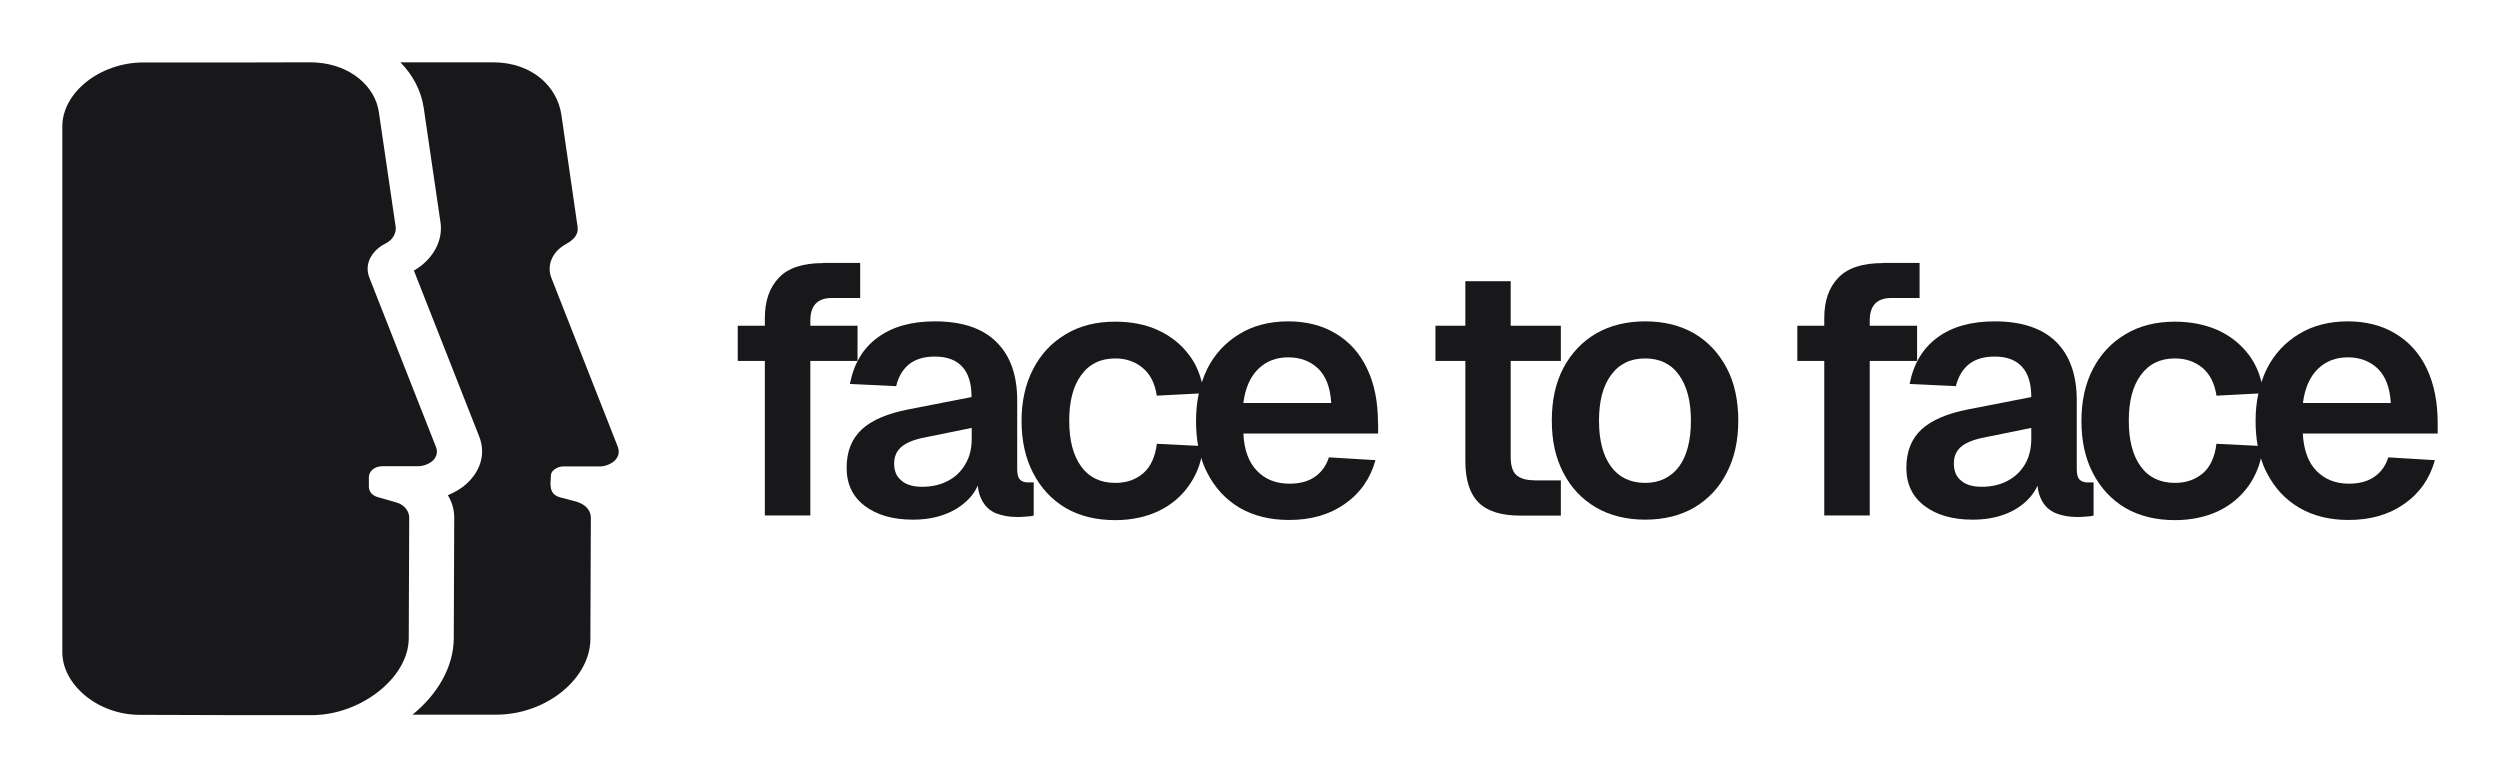
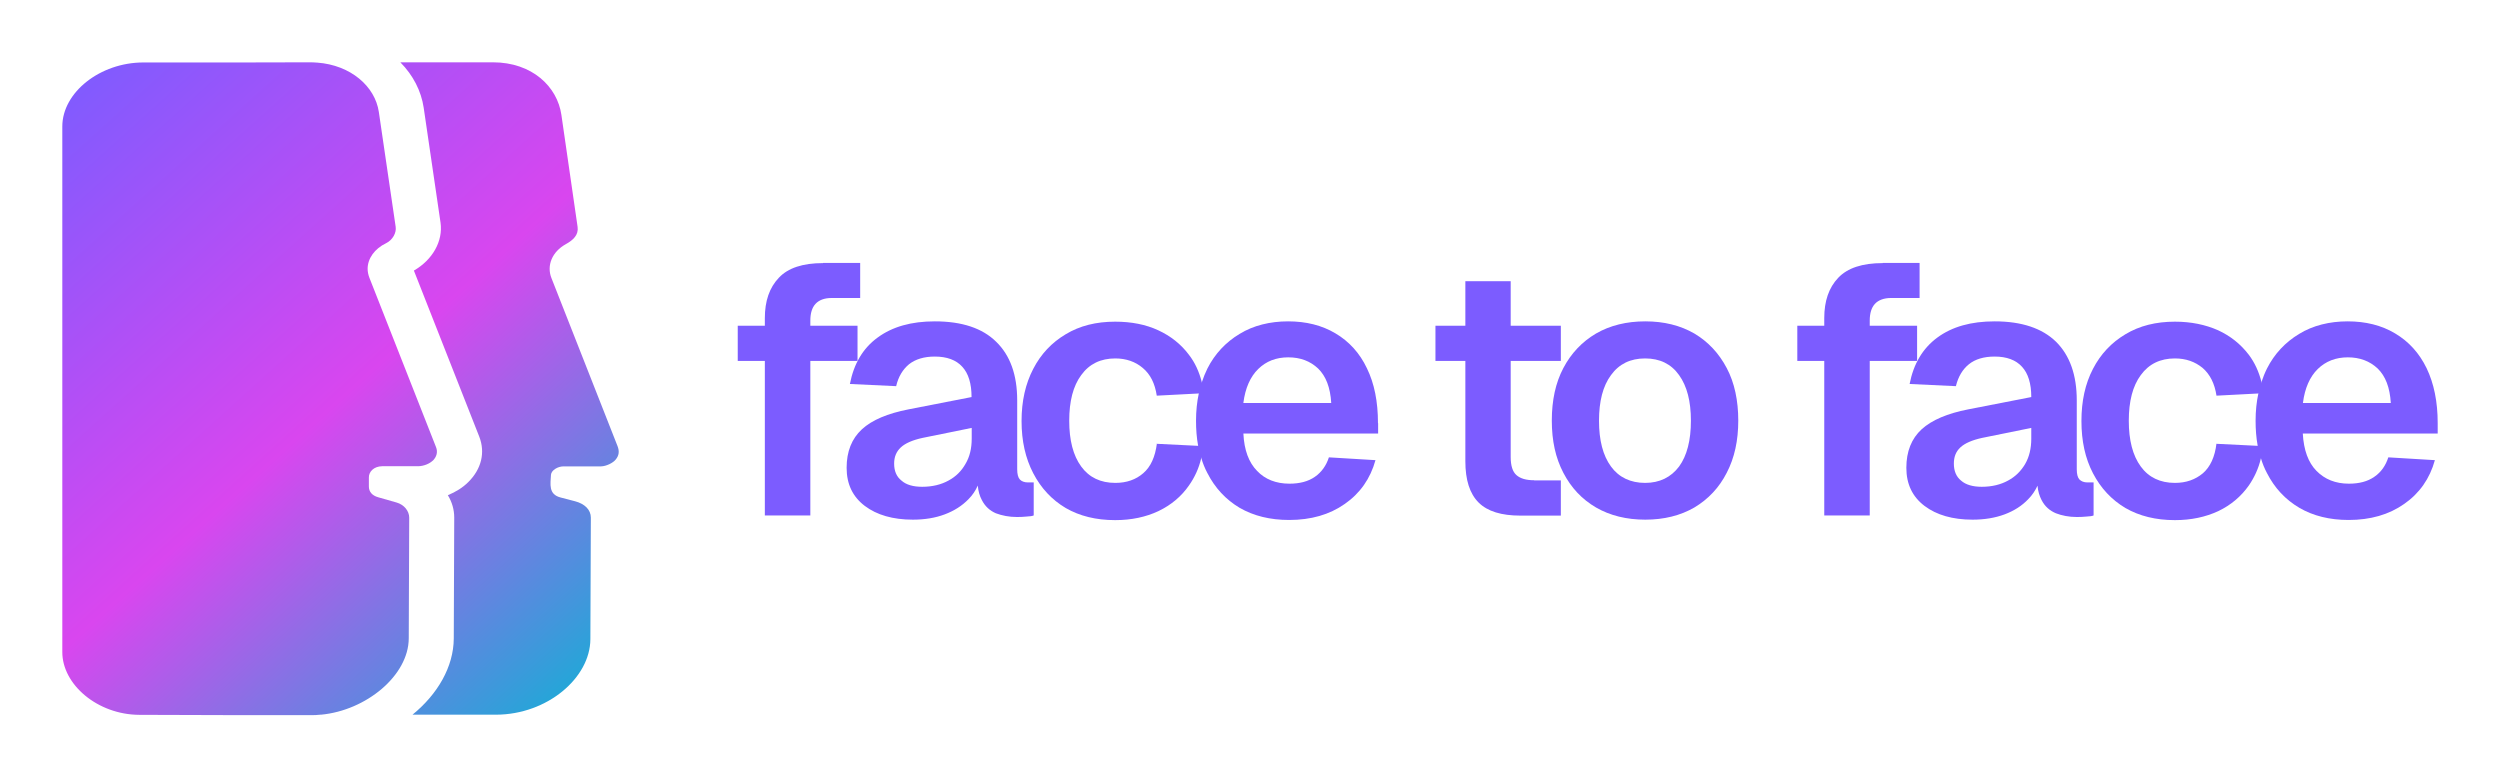
<svg xmlns="http://www.w3.org/2000/svg" id="Calque_1" data-name="Calque 1" viewBox="32.69 57.7 160.49 49.91">
  <defs>
+     <linearGradient id="logoGradient" gradientUnits="userSpaceOnUse" x1="37" y1="62" x2="74" y2="103">
+       <stop offset="0%" stop-color="#7c5cff" />
+       <stop offset="50%" stop-color="#d946ef" />
+       <stop offset="100%" stop-color="#06b6d4" />
+     </linearGradient>
    <style>
      .cls-1 {
-         fill: #18181b;
+         fill: #7c5cff;
+       }
+       .cls-2 {
+         fill: url(#logoGradient);
      }
    </style>
  </defs>
  <g>
    <path class="cls-1" d="M80.05,78.61v2.26h7.69v-2.26h-7.69ZM85.52,74.59c-1.29,0-2.24.31-2.83.94-.61.64-.9,1.5-.9,2.59v12.67h2.92v-12.51c0-.47.11-.83.33-1.07.22-.24.56-.38,1.04-.38h1.83v-2.25h-2.38Z" />
    <path class="cls-1" d="M98.68,88.67c-.23,0-.41-.07-.52-.19-.11-.12-.17-.34-.17-.66v-4.42c0-1.63-.45-2.89-1.35-3.76-.88-.87-2.19-1.31-3.94-1.31-1.5,0-2.72.34-3.67,1.04-.95.69-1.53,1.69-1.78,2.98l2.97.14c.14-.61.43-1.08.83-1.41.41-.32.96-.49,1.65-.49.78,0,1.37.22,1.76.65.4.43.6,1.08.6,1.95l-4.05.79c-1.33.26-2.34.68-2.99,1.28s-.98,1.42-.98,2.47.39,1.86,1.17,2.45c.77.58,1.8.88,3.08.88.76,0,1.44-.11,2.05-.34s1.11-.55,1.52-.97c.26-.26.46-.56.6-.88.03.36.12.67.26.93.21.41.51.68.9.85.4.15.85.24,1.36.24.21,0,.42-.01.62-.03.21-.01.35-.03.45-.07v-2.12h-.39ZM95.07,85.86c0,.63-.13,1.17-.4,1.62-.25.45-.62.82-1.09,1.07-.47.26-1.04.4-1.69.4-.58,0-1.03-.13-1.33-.4-.32-.25-.47-.62-.47-1.09,0-.43.14-.77.43-1.04.28-.26.75-.47,1.4-.61l3.15-.64v.68Z" />
    <path class="cls-1" d="M106.96,86.16c-.11.87-.4,1.51-.88,1.92-.47.41-1.07.62-1.79.62-.95,0-1.68-.35-2.19-1.05-.52-.71-.77-1.69-.77-2.94s.25-2.23.77-2.93c.52-.72,1.25-1.07,2.19-1.07.69,0,1.29.21,1.76.61.49.41.78.99.9,1.78l2.69-.14.32-.02c-.03-.24-.08-.47-.12-.71-.17-.67-.44-1.26-.83-1.76-.51-.68-1.17-1.2-1.97-1.57s-1.72-.55-2.76-.55c-1.22,0-2.27.26-3.18.81-.89.53-1.59,1.27-2.08,2.22-.5.96-.75,2.07-.75,3.35s.25,2.39.75,3.35c.5.96,1.19,1.7,2.08,2.23.9.52,1.95.78,3.18.78,1.05,0,1.97-.2,2.78-.58.81-.39,1.47-.94,1.96-1.65.36-.51.63-1.09.78-1.73.07-.25.12-.53.15-.81h-.36s-2.65-.13-2.65-.13Z" />
    <path class="cls-1" d="M121.15,84.86c0-1.37-.23-2.54-.71-3.52-.46-.97-1.14-1.72-2.02-2.24-.87-.52-1.89-.77-3.04-.77s-2.23.26-3.12.81c-.88.53-1.58,1.27-2.06,2.22-.14.28-.25.56-.35.86-.08.23-.14.47-.2.73-.12.55-.18,1.14-.18,1.76,0,.56.04,1.08.13,1.58.06.29.12.55.21.82.1.34.23.66.39.96.49.96,1.18,1.7,2.07,2.23.9.52,1.96.78,3.18.78,1.4,0,2.59-.34,3.57-1.03.98-.68,1.64-1.62,1.97-2.81l-2.99-.18c-.17.53-.47.95-.9,1.25s-.98.44-1.63.44c-.87,0-1.57-.28-2.08-.82-.53-.54-.83-1.33-.88-2.4h8.65v-.66ZM112.51,83.56c.12-.94.44-1.67.95-2.17.51-.5,1.15-.75,1.93-.75s1.41.24,1.92.72c.5.49.78,1.21.84,2.21h-5.64Z" />
    <path class="cls-1" d="M124.84,78.61v2.26h8.05v-2.26h-8.05ZM131.18,88.53c-.52,0-.89-.11-1.14-.33-.25-.22-.37-.61-.37-1.17v-11.28h-2.91v11.56c0,1.2.28,2.08.85,2.65s1.47.84,2.68.84h2.6v-2.26h-1.71Z" />
    <path class="cls-1" d="M143.54,81.33c-.5-.95-1.19-1.69-2.08-2.22-.9-.52-1.95-.78-3.15-.78s-2.26.26-3.16.78c-.9.53-1.6,1.27-2.1,2.22-.5.95-.74,2.07-.74,3.37s.24,2.39.74,3.35c.5.96,1.19,1.7,2.1,2.23.9.52,1.96.78,3.16.78s2.25-.26,3.15-.78c.89-.53,1.59-1.27,2.08-2.23.5-.96.74-2.07.74-3.35s-.24-2.43-.74-3.37ZM140.48,87.65c-.52.69-1.25,1.05-2.18,1.05s-1.68-.35-2.19-1.05c-.52-.71-.77-1.69-.77-2.94s.25-2.23.77-2.93c.52-.72,1.25-1.07,2.19-1.07s1.67.35,2.18,1.07c.51.71.76,1.68.76,2.93s-.25,2.24-.76,2.94Z" />
    <path class="cls-1" d="M148.07,78.61v2.26h7.69v-2.26h-7.69ZM153.55,74.59c-1.3,0-2.25.31-2.85.94-.61.64-.9,1.5-.9,2.59v12.67h2.92v-12.51c0-.47.11-.83.33-1.07.22-.24.57-.38,1.04-.38h1.83v-2.25h-2.37Z" />
    <path class="cls-1" d="M166.7,88.67c-.23,0-.4-.07-.52-.19-.11-.12-.17-.34-.17-.66v-4.42c0-1.63-.45-2.89-1.33-3.76-.89-.87-2.21-1.31-3.94-1.31-1.51,0-2.73.34-3.68,1.04-.94.69-1.53,1.69-1.78,2.98l2.97.14c.15-.61.43-1.08.84-1.41.4-.32.95-.49,1.65-.49.77,0,1.36.22,1.75.65.4.43.6,1.08.6,1.95l-4.05.79c-1.33.26-2.33.68-2.99,1.28-.65.6-.98,1.42-.98,2.47s.39,1.86,1.17,2.45c.77.58,1.8.88,3.08.88.76,0,1.44-.11,2.06-.34.61-.23,1.11-.55,1.51-.97.26-.26.45-.55.6-.87.03.36.13.67.26.92.21.41.52.68.92.85.39.15.84.24,1.35.24.21,0,.42-.01.63-.03.2-.01.35-.03.44-.07v-2.12h-.39ZM163.09,85.86c0,.63-.13,1.17-.39,1.62-.26.45-.63.82-1.1,1.07-.47.26-1.04.4-1.69.4-.57,0-1.03-.13-1.33-.4-.31-.25-.46-.62-.46-1.09,0-.43.13-.77.42-1.04.28-.26.75-.47,1.4-.61l3.15-.64v.68Z" />
    <path class="cls-1" d="M174.98,86.16c-.1.87-.4,1.51-.87,1.92-.49.41-1.08.62-1.8.62-.94,0-1.68-.35-2.19-1.05-.52-.71-.77-1.69-.77-2.94s.25-2.23.77-2.93c.52-.72,1.26-1.07,2.19-1.07.71,0,1.29.21,1.78.61.47.41.77.99.89,1.78l2.69-.14.32-.02c-.03-.24-.08-.47-.12-.71-.17-.67-.44-1.26-.82-1.76-.52-.68-1.17-1.2-1.97-1.57-.82-.36-1.73-.55-2.77-.55-1.21,0-2.27.26-3.18.81-.89.53-1.59,1.27-2.08,2.22-.5.96-.74,2.07-.74,3.35s.24,2.39.74,3.35c.5.96,1.19,1.7,2.08,2.23.9.52,1.96.78,3.18.78,1.05,0,1.97-.2,2.79-.58.81-.39,1.46-.94,1.96-1.65.35-.51.62-1.09.77-1.73.07-.25.12-.53.15-.81h-.36s-2.65-.13-2.65-.13Z" />
    <path class="cls-1" d="M189.18,84.86c0-1.37-.24-2.54-.71-3.52-.47-.97-1.15-1.72-2.03-2.24-.87-.52-1.89-.77-3.04-.77s-2.23.26-3.12.81c-.88.53-1.58,1.27-2.06,2.22-.14.28-.25.56-.35.86-.08.23-.14.47-.2.73-.12.55-.18,1.14-.18,1.76,0,.56.04,1.08.13,1.58.06.29.12.55.21.82.1.34.23.66.39.96.49.96,1.18,1.7,2.08,2.23.89.52,1.95.78,3.16.78,1.4,0,2.59-.34,3.57-1.03.98-.68,1.64-1.62,1.97-2.81l-2.99-.18c-.17.53-.46.95-.9,1.25-.43.3-.97.44-1.63.44-.86,0-1.55-.28-2.08-.82s-.82-1.33-.88-2.4h8.66v-.66ZM180.53,83.56c.12-.94.44-1.67.95-2.17.51-.5,1.16-.75,1.93-.75s1.41.24,1.92.72c.5.49.78,1.21.84,2.21h-5.64Z" />
  </g>
  <g>
-     <path class="cls-1" d="M72.33,86.33l-4.24-10.78c-.32-.8.04-1.69.93-2.18.47-.26.82-.59.75-1.1l-1.04-7.19c-.26-1.82-1.88-3.38-4.4-3.38h-5.94c.82.83,1.34,1.84,1.5,2.92l1.08,7.37c.17,1.19-.51,2.39-1.71,3.08l4.2,10.67c.39,1.01.14,2.07-.71,2.91-.35.35-.8.63-1.31.84.27.44.41.93.41,1.44l-.03,7.76c-.01,1.82-1.04,3.58-2.65,4.89h5.37c3.28-.01,6.04-2.36,6.05-4.85l.03-7.8c0-.51-.4-.89-1.01-1.05l-.92-.24c-.81-.2-.66-.87-.63-1.46.02-.29.44-.54.8-.54h2.41c.36-.01.77-.23.93-.42.24-.28.26-.56.13-.89Z" />
-     <path class="cls-1" d="M60.47,87.27c-.18.18-.56.36-.95.36h-2.3c-.53.01-.86.35-.85.73v.57c0,.34.21.58.59.69l1.19.34c.49.14.81.55.81.97l-.03,7.75c-.01,2.39-2.74,4.63-5.63,4.9-.02,0-.03,0-.05,0-.18.02-.35.03-.53.03h-2.83s-1.79,0-1.79,0l-6.46-.02c-2.69-.01-4.96-1.95-4.95-4.04v-33.73c0-2.19,2.43-4.11,5.2-4.11h6.33s4.4-.01,4.4-.01c.14,0,.28.01.42.02h.02c2.14.16,3.71,1.52,3.95,3.17l1.08,7.37c.06.39-.2.85-.61,1.05-.75.36-1.19.99-1.19,1.65,0,.18.04.37.11.56l4.28,10.88c.13.32.04.63-.21.88Z" />
+     <path class="cls-2" d="M72.33,86.33l-4.24-10.78c-.32-.8.04-1.69.93-2.18.47-.26.82-.59.75-1.1l-1.04-7.19c-.26-1.82-1.88-3.38-4.4-3.38h-5.94c.82.83,1.34,1.84,1.5,2.92l1.08,7.37c.17,1.19-.51,2.39-1.71,3.08l4.2,10.67c.39,1.01.14,2.07-.71,2.91-.35.35-.8.63-1.31.84.27.44.41.93.41,1.44l-.03,7.76c-.01,1.82-1.04,3.58-2.65,4.89h5.37c3.28-.01,6.04-2.36,6.05-4.85l.03-7.8c0-.51-.4-.89-1.01-1.05l-.92-.24c-.81-.2-.66-.87-.63-1.46.02-.29.44-.54.8-.54h2.41c.36-.01.77-.23.93-.42.24-.28.26-.56.13-.89Z" />
+     <path class="cls-2" d="M60.47,87.27c-.18.18-.56.36-.95.36h-2.3c-.53.01-.86.35-.85.73v.57c0,.34.21.58.59.69l1.19.34c.49.14.81.55.81.97l-.03,7.75c-.01,2.39-2.74,4.63-5.63,4.9-.02,0-.03,0-.05,0-.18.02-.35.03-.53.03h-2.83s-1.79,0-1.79,0l-6.46-.02c-2.69-.01-4.96-1.95-4.95-4.04v-33.73c0-2.19,2.43-4.11,5.2-4.11h6.33s4.4-.01,4.4-.01c.14,0,.28.01.42.02h.02c2.14.16,3.71,1.52,3.95,3.17l1.08,7.37c.06.39-.2.85-.61,1.05-.75.36-1.19.99-1.19,1.65,0,.18.04.37.11.56l4.28,10.88c.13.32.04.63-.21.88Z" />
  </g>
</svg>
